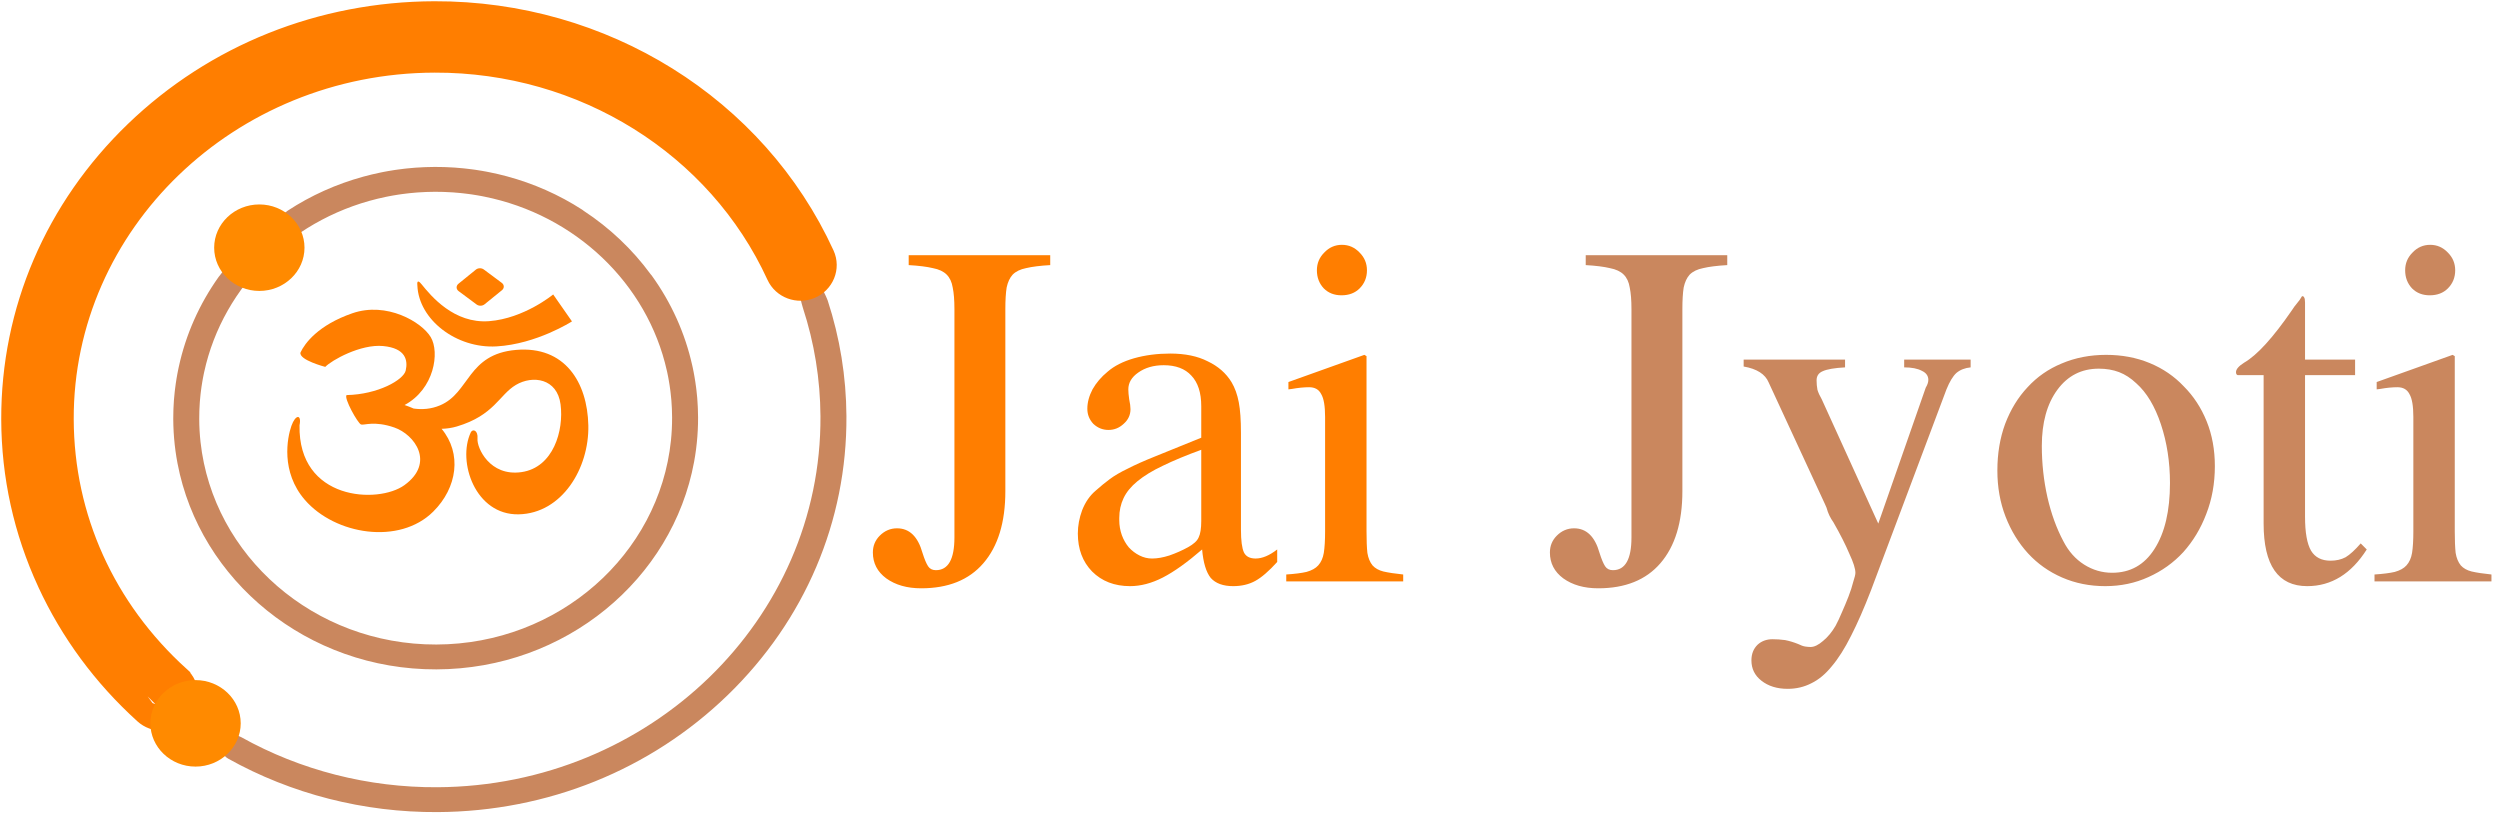
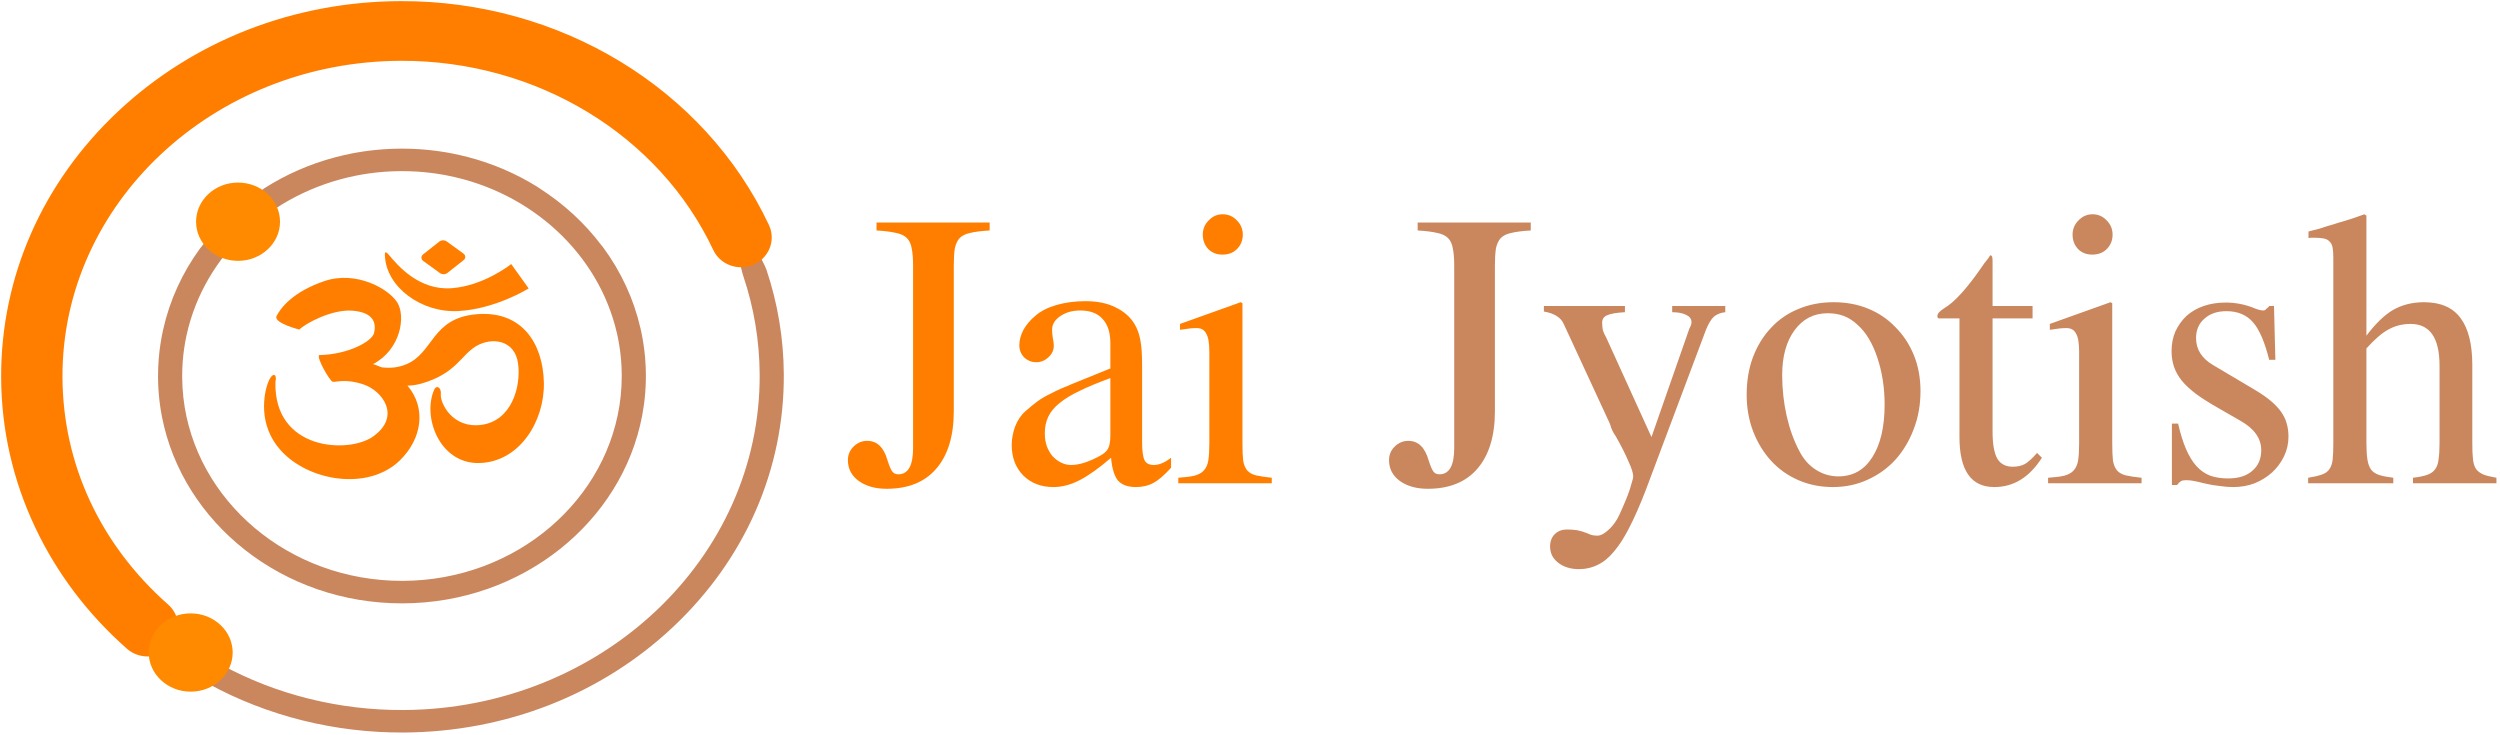
- <svg xmlns="http://www.w3.org/2000/svg" width="215" height="70" viewBox="0 0 215 70" fill="none">
-   <path d="M37.639 69.84C31.296 69.877 25.064 68.287 19.617 65.24C19.084 64.942 18.905 64.288 19.216 63.778C19.527 63.268 20.211 63.096 20.744 63.394C25.845 66.247 31.683 67.737 37.626 67.702C55.893 67.595 70.667 53.28 70.56 35.792C70.541 32.614 70.033 29.481 69.05 26.479C68.865 25.915 67.849 21.751 68.437 21.574C69.026 21.397 70.997 25.275 71.181 25.839C72.23 29.044 72.773 32.388 72.793 35.779C72.849 44.821 69.222 53.344 62.582 59.778C55.943 66.211 47.084 69.785 37.639 69.84Z" fill="#CA875E" />
-   <path d="M4.194 50.043L4.194 50.043C2.161 45.633 1.122 40.931 1.107 36.073C1.077 26.75 4.844 17.978 11.694 11.379C18.543 4.782 27.66 1.137 37.357 1.108C51.815 1.064 64.941 9.227 70.772 21.95L70.772 21.95C71.267 23.03 70.735 24.252 69.676 24.697L69.676 24.697C68.639 25.133 67.392 24.698 66.909 23.642C61.777 12.445 50.192 5.207 37.37 5.246C19.615 5.3 5.287 19.164 5.34 36.06C5.367 44.535 8.92 52.416 15.367 58.259L15.367 58.26C16.235 59.046 16.276 60.38 15.45 61.215L4.194 50.043ZM4.194 50.043C6.158 54.301 8.95 58.087 12.489 61.294M4.194 50.043L12.489 61.294M12.489 61.294C12.902 61.669 13.424 61.847 13.934 61.846M12.489 61.294L13.934 61.846M13.934 61.846C14.477 61.844 15.032 61.638 15.45 61.215L13.934 61.846Z" fill="#FF7E00" stroke="#FF7E00" stroke-width="2" />
-   <path d="M60.017 35.167C60.015 35.101 60.012 35.035 60.009 34.97C59.999 34.759 59.986 34.549 59.97 34.339C59.967 34.305 59.966 34.27 59.963 34.236C59.944 34.011 59.921 33.787 59.895 33.564C59.885 33.476 59.874 33.388 59.862 33.3C59.843 33.147 59.821 32.995 59.798 32.844C59.776 32.699 59.753 32.555 59.728 32.411C59.705 32.278 59.682 32.146 59.656 32.014C59.631 31.882 59.604 31.751 59.576 31.62C59.561 31.549 59.545 31.479 59.529 31.409C58.913 28.655 57.74 26.038 56.044 23.689C56.015 23.649 55.983 23.612 55.949 23.577C54.389 21.449 52.438 19.602 50.198 18.131C50.16 18.099 50.121 18.068 50.078 18.04C48.07 16.742 45.878 15.778 43.579 15.16C43.575 15.159 43.571 15.158 43.567 15.157C43.083 15.027 42.594 14.913 42.101 14.815C42.011 14.797 41.92 14.779 41.829 14.761C41.701 14.738 41.574 14.714 41.446 14.692C41.257 14.66 41.068 14.63 40.878 14.602C40.776 14.588 40.675 14.575 40.574 14.561C40.411 14.54 40.249 14.52 40.086 14.502C39.998 14.492 39.911 14.482 39.824 14.474C39.59 14.45 39.355 14.43 39.12 14.413C39.08 14.411 39.041 14.409 39.001 14.406C38.787 14.393 38.573 14.382 38.358 14.374C38.289 14.371 38.221 14.369 38.152 14.367C37.902 14.36 37.651 14.355 37.4 14.356V14.356L37.398 14.356C37.146 14.357 36.896 14.363 36.646 14.372C36.577 14.374 36.508 14.377 36.44 14.38C36.225 14.389 36.01 14.401 35.797 14.416C35.758 14.419 35.718 14.421 35.678 14.424C35.443 14.441 35.209 14.464 34.975 14.488C34.887 14.498 34.8 14.508 34.713 14.518C34.55 14.537 34.388 14.558 34.225 14.581C34.124 14.594 34.023 14.608 33.922 14.623C33.732 14.652 33.542 14.684 33.354 14.717C33.226 14.739 33.099 14.764 32.972 14.788C32.881 14.806 32.79 14.824 32.7 14.843C32.207 14.945 31.72 15.062 31.236 15.194C31.232 15.195 31.228 15.197 31.224 15.198C28.928 15.829 26.743 16.807 24.743 18.117C24.7 18.145 24.661 18.176 24.624 18.209C22.393 19.693 20.454 21.552 18.907 23.689C18.874 23.725 18.842 23.762 18.813 23.803C17.132 26.162 15.975 28.785 15.377 31.544C15.362 31.614 15.346 31.684 15.332 31.754C15.304 31.886 15.278 32.017 15.254 32.149C15.229 32.281 15.207 32.413 15.184 32.546C15.16 32.69 15.138 32.835 15.117 32.98C15.095 33.131 15.074 33.283 15.056 33.436C15.045 33.524 15.034 33.612 15.025 33.7C15 33.924 14.978 34.147 14.961 34.373C14.958 34.407 14.957 34.442 14.954 34.476C14.94 34.685 14.928 34.896 14.919 35.107C14.917 35.173 14.914 35.238 14.912 35.304C14.905 35.545 14.9 35.787 14.9 36.031C14.901 36.217 14.904 36.402 14.91 36.587C14.921 36.957 14.941 37.325 14.972 37.69C15.033 38.42 15.131 39.141 15.266 39.849C17.187 49.941 26.453 57.601 37.535 57.567C48.618 57.534 57.836 49.818 59.693 39.714C59.823 39.005 59.917 38.284 59.973 37.553C60.001 37.188 60.02 36.82 60.029 36.45C60.033 36.265 60.035 36.079 60.034 35.893C60.033 35.65 60.027 35.408 60.017 35.167ZM33.184 16.931C33.259 16.915 33.334 16.9 33.408 16.886C33.527 16.862 33.646 16.84 33.766 16.819C33.923 16.791 34.081 16.765 34.239 16.741C34.344 16.725 34.449 16.71 34.554 16.695C34.697 16.676 34.839 16.657 34.983 16.641C35.063 16.631 35.143 16.622 35.224 16.613C35.434 16.591 35.644 16.571 35.855 16.555C35.892 16.553 35.929 16.551 35.966 16.548C36.157 16.535 36.349 16.524 36.541 16.516C36.603 16.513 36.665 16.511 36.727 16.508C36.953 16.501 37.178 16.495 37.405 16.494V16.494L37.406 16.494C37.633 16.494 37.858 16.498 38.084 16.504C38.146 16.506 38.208 16.508 38.27 16.511C38.462 16.518 38.654 16.527 38.846 16.54C38.883 16.542 38.92 16.543 38.957 16.546C39.168 16.56 39.378 16.579 39.588 16.6C39.669 16.608 39.749 16.617 39.829 16.626C39.973 16.642 40.116 16.66 40.258 16.678C40.363 16.692 40.468 16.706 40.573 16.721C40.731 16.745 40.889 16.77 41.047 16.797C41.167 16.817 41.286 16.839 41.405 16.861C41.48 16.875 41.555 16.89 41.629 16.905C49.47 18.472 55.671 24.377 57.349 31.876C57.361 31.931 57.374 31.986 57.386 32.042C57.412 32.164 57.437 32.287 57.461 32.41C57.482 32.519 57.502 32.629 57.52 32.738C57.545 32.878 57.568 33.02 57.589 33.161C57.609 33.294 57.628 33.427 57.645 33.56C57.656 33.641 57.666 33.723 57.675 33.804C57.698 34.004 57.719 34.205 57.736 34.406C57.739 34.438 57.74 34.47 57.743 34.502C57.757 34.69 57.769 34.879 57.778 35.068C57.78 35.127 57.783 35.186 57.785 35.246C57.794 35.464 57.8 35.681 57.8 35.9C57.802 36.571 57.769 37.234 57.701 37.888C56.689 47.695 48.039 55.397 37.528 55.429C27.017 55.461 18.319 47.812 17.245 38.011C17.173 37.358 17.136 36.694 17.134 36.024C17.133 35.805 17.137 35.587 17.144 35.37C17.146 35.31 17.148 35.251 17.151 35.191C17.159 35.002 17.169 34.814 17.182 34.626C17.185 34.593 17.186 34.561 17.188 34.529C17.203 34.328 17.223 34.127 17.245 33.927C17.254 33.845 17.264 33.764 17.274 33.683C17.29 33.549 17.308 33.416 17.327 33.283C17.348 33.142 17.37 33.002 17.393 32.861C17.412 32.752 17.43 32.642 17.451 32.532C17.474 32.409 17.498 32.286 17.524 32.163C17.535 32.108 17.547 32.052 17.559 31.997C19.19 24.488 25.354 18.545 33.184 16.931Z" fill="#CA875E" />
-   <path d="M22.303 17.582C20.161 17.582 18.418 19.251 18.418 21.301C18.418 23.352 20.161 25.02 22.303 25.02C24.445 25.02 26.187 23.352 26.187 21.301C26.187 19.251 24.445 17.582 22.303 17.582Z" fill="#FF8A00" />
-   <path d="M16.816 58.488C14.674 58.488 12.932 60.157 12.932 62.207C12.932 64.258 14.674 65.927 16.816 65.927C18.958 65.927 20.701 64.258 20.701 62.207C20.701 60.157 18.958 58.488 16.816 58.488Z" fill="#FF8A00" />
-   <path d="M42.702 29.79C46.154 29.592 49.189 27.64 49.189 27.64L47.573 25.323C47.573 25.323 45.08 27.39 42.062 27.62C39.046 27.851 37.062 25.448 36.271 24.466C36.104 24.259 35.828 23.971 35.894 24.557C36.012 27.494 39.251 29.987 42.702 29.79Z" fill="#FF7E00" />
-   <path d="M40.987 26.186C41.184 26.332 41.481 26.326 41.671 26.172L43.169 24.956C43.271 24.873 43.327 24.758 43.325 24.639C43.322 24.519 43.261 24.407 43.155 24.328L41.606 23.175C41.41 23.029 41.113 23.035 40.922 23.19L39.425 24.405C39.323 24.488 39.266 24.604 39.268 24.723C39.271 24.842 39.333 24.955 39.438 25.034L40.987 26.186Z" fill="#FF7E00" />
-   <path d="M44.383 30.092C40.179 30.453 40.413 33.78 37.844 34.86C37.06 35.19 36.306 35.234 35.573 35.135C35.326 35.026 35.068 34.924 34.794 34.832C37.355 33.456 37.827 30.298 37.043 28.991C36.259 27.684 33.252 25.921 30.304 26.94C27.356 27.96 26.203 29.535 25.841 30.318C25.693 30.96 27.973 31.552 27.973 31.552C28.502 30.993 31.009 29.573 32.956 29.76C34.904 29.948 35.089 30.994 34.891 31.865C34.708 32.673 32.506 33.922 29.808 33.977C29.543 34.211 30.778 36.421 31.05 36.507C31.322 36.593 32.176 36.164 33.917 36.767C35.658 37.37 37.438 39.797 34.78 41.722C32.526 43.355 25.63 43.053 25.76 36.571C25.955 35.609 25.415 35.62 25.059 36.631C24.703 37.642 24.125 40.575 26.222 42.995C28.825 45.998 34.351 46.887 37.258 43.998C39.335 41.935 39.738 38.999 37.978 36.878C38.412 36.867 38.852 36.806 39.286 36.677C42.506 35.72 42.927 33.955 44.367 33.103C45.806 32.252 47.918 32.529 48.209 34.782C48.499 37.018 47.597 40.202 44.852 40.601C42.107 41 41 38.49 41.065 37.736C41.13 36.982 40.641 36.855 40.486 37.187C39.305 39.717 40.883 44.31 44.606 44.233C48.33 44.156 50.676 40.274 50.597 36.581C50.517 32.886 48.587 29.731 44.383 30.092Z" fill="#FF7E00" />
-   <path d="M86.46 42.244C86.46 44.916 85.829 46.982 84.567 48.441C83.33 49.876 81.549 50.594 79.224 50.594C78.011 50.594 77.009 50.309 76.218 49.74C75.451 49.171 75.067 48.429 75.067 47.514C75.067 46.945 75.265 46.462 75.661 46.066C76.082 45.646 76.576 45.435 77.145 45.435C78.209 45.435 78.939 46.141 79.335 47.551C79.508 48.095 79.669 48.478 79.817 48.701C79.966 48.924 80.189 49.035 80.485 49.035C81.549 49.035 82.081 48.095 82.081 46.215V26.584C82.081 25.817 82.032 25.199 81.933 24.729C81.858 24.259 81.685 23.887 81.413 23.615C81.141 23.343 80.745 23.158 80.226 23.059C79.706 22.935 79.013 22.848 78.147 22.799V21.945H90.319V22.799C89.454 22.848 88.761 22.935 88.241 23.059C87.746 23.158 87.363 23.343 87.091 23.615C86.843 23.887 86.67 24.259 86.571 24.729C86.497 25.199 86.46 25.817 86.46 26.584V42.244ZM106.722 45.547C106.722 46.487 106.808 47.143 106.981 47.514C107.155 47.86 107.489 48.033 107.983 48.033C108.552 48.033 109.171 47.773 109.839 47.254V48.33C109.121 49.122 108.491 49.666 107.946 49.963C107.402 50.26 106.771 50.408 106.054 50.408C105.188 50.408 104.545 50.173 104.124 49.703C103.728 49.208 103.481 48.392 103.382 47.254C102.095 48.367 100.97 49.171 100.005 49.666C99.04 50.161 98.1 50.408 97.185 50.408C95.849 50.408 94.76 49.988 93.919 49.147C93.103 48.305 92.694 47.217 92.694 45.881C92.694 45.213 92.818 44.545 93.065 43.877C93.338 43.184 93.721 42.628 94.216 42.207C94.661 41.811 95.069 41.477 95.44 41.205C95.836 40.908 96.343 40.611 96.962 40.315C97.58 39.993 98.384 39.634 99.374 39.238C100.364 38.842 101.675 38.31 103.308 37.643V34.934C103.308 33.771 103.023 32.893 102.454 32.299C101.91 31.705 101.118 31.408 100.079 31.408C99.213 31.408 98.483 31.619 97.89 32.039C97.321 32.435 97.036 32.917 97.036 33.486C97.036 33.709 97.061 33.993 97.11 34.34C97.185 34.686 97.222 34.971 97.222 35.193C97.222 35.688 97.024 36.109 96.628 36.455C96.257 36.801 95.824 36.975 95.329 36.975C94.834 36.975 94.401 36.801 94.03 36.455C93.684 36.084 93.511 35.651 93.511 35.156C93.511 34.612 93.659 34.055 93.956 33.486C94.278 32.917 94.711 32.41 95.255 31.965C95.824 31.47 96.579 31.087 97.519 30.814C98.483 30.542 99.522 30.406 100.636 30.406C101.922 30.406 102.998 30.629 103.864 31.074C104.755 31.495 105.435 32.089 105.905 32.855C106.202 33.35 106.412 33.932 106.536 34.6C106.66 35.243 106.722 36.121 106.722 37.234V45.547ZM103.308 38.682C102.021 39.152 100.92 39.609 100.005 40.055C99.114 40.475 98.384 40.921 97.815 41.391C97.271 41.836 96.875 42.318 96.628 42.838C96.38 43.357 96.257 43.926 96.257 44.545V44.73C96.257 45.176 96.331 45.609 96.48 46.029C96.628 46.425 96.826 46.772 97.073 47.068C97.345 47.365 97.655 47.6 98.001 47.773C98.347 47.947 98.706 48.033 99.077 48.033C99.522 48.033 100.017 47.947 100.562 47.773C101.131 47.575 101.662 47.34 102.157 47.068C102.652 46.796 102.961 46.512 103.085 46.215C103.233 45.918 103.308 45.448 103.308 44.805V38.682ZM117.521 30.629V45.695C117.521 46.462 117.545 47.081 117.595 47.551C117.669 47.996 117.817 48.355 118.04 48.627C118.263 48.874 118.572 49.047 118.968 49.147C119.388 49.245 119.957 49.332 120.675 49.406V50H110.618V49.406C111.36 49.357 111.942 49.283 112.362 49.184C112.808 49.06 113.142 48.874 113.364 48.627C113.612 48.355 113.772 47.996 113.847 47.551C113.921 47.081 113.958 46.462 113.958 45.695V35.861C113.958 34.921 113.847 34.266 113.624 33.895C113.426 33.499 113.08 33.301 112.585 33.301C112.387 33.301 112.152 33.313 111.88 33.338C111.632 33.363 111.373 33.4 111.101 33.449L110.804 33.486V32.855L117.335 30.518L117.521 30.629ZM115.405 21.055C115.999 21.055 116.506 21.277 116.927 21.723C117.347 22.143 117.558 22.65 117.558 23.244C117.558 23.863 117.347 24.382 116.927 24.803C116.531 25.199 116.011 25.396 115.368 25.396C114.75 25.396 114.243 25.199 113.847 24.803C113.451 24.382 113.253 23.863 113.253 23.244C113.253 22.65 113.463 22.143 113.884 21.723C114.304 21.277 114.812 21.055 115.405 21.055Z" fill="#FF7E00" />
-   <path d="M144.685 42.244C144.685 44.916 144.054 46.982 142.792 48.441C141.555 49.876 139.774 50.594 137.448 50.594C136.236 50.594 135.234 50.309 134.442 49.74C133.675 49.171 133.292 48.429 133.292 47.514C133.292 46.945 133.49 46.462 133.886 46.066C134.306 45.646 134.801 45.435 135.37 45.435C136.434 45.435 137.164 46.141 137.56 47.551C137.733 48.095 137.894 48.478 138.042 48.701C138.19 48.924 138.413 49.035 138.71 49.035C139.774 49.035 140.306 48.095 140.306 46.215V26.584C140.306 25.817 140.256 25.199 140.157 24.729C140.083 24.259 139.91 23.887 139.638 23.615C139.366 23.343 138.97 23.158 138.45 23.059C137.931 22.935 137.238 22.848 136.372 22.799V21.945H148.544V22.799C147.678 22.848 146.985 22.935 146.466 23.059C145.971 23.158 145.588 23.343 145.315 23.615C145.068 23.887 144.895 24.259 144.796 24.729C144.722 25.199 144.685 25.817 144.685 26.584V42.244ZM169.474 31.594C168.979 31.643 168.571 31.804 168.249 32.076C167.952 32.348 167.668 32.818 167.396 33.486L160.901 50.779C160.308 52.313 159.739 53.612 159.194 54.676C158.65 55.764 158.093 56.643 157.524 57.31C156.98 57.978 156.399 58.461 155.78 58.758C155.162 59.079 154.481 59.24 153.739 59.24C152.824 59.24 152.069 59.005 151.476 58.535C150.907 58.09 150.622 57.508 150.622 56.791C150.622 56.247 150.795 55.801 151.142 55.455C151.488 55.133 151.921 54.973 152.44 54.973C152.787 54.973 153.146 54.997 153.517 55.047C153.888 55.121 154.259 55.232 154.63 55.381C154.877 55.505 155.088 55.579 155.261 55.603C155.434 55.628 155.582 55.641 155.706 55.641C156.028 55.641 156.386 55.467 156.782 55.121C157.178 54.8 157.537 54.367 157.858 53.822C158.032 53.501 158.217 53.105 158.415 52.635C158.613 52.19 158.799 51.744 158.972 51.299C159.145 50.853 159.281 50.433 159.38 50.037C159.504 49.666 159.565 49.406 159.565 49.258C159.565 48.911 159.392 48.367 159.046 47.625C158.724 46.858 158.267 45.955 157.673 44.916C157.549 44.743 157.438 44.557 157.339 44.359C157.24 44.161 157.153 43.926 157.079 43.654L156.931 43.32L152.106 32.893C151.81 32.175 151.092 31.717 149.954 31.52V30.926H158.675V31.594C157.759 31.643 157.116 31.755 156.745 31.928C156.399 32.076 156.226 32.336 156.226 32.707C156.226 32.979 156.25 33.251 156.3 33.523C156.374 33.771 156.498 34.043 156.671 34.34L161.532 45.027L165.614 33.338C165.763 33.09 165.837 32.868 165.837 32.67C165.837 32.324 165.651 32.064 165.28 31.891C164.909 31.693 164.402 31.594 163.759 31.594V30.926H169.474V31.594ZM181.126 30.518C182.487 30.518 183.736 30.753 184.874 31.223C186.012 31.693 186.989 32.361 187.806 33.227C188.647 34.068 189.302 35.07 189.772 36.232C190.243 37.395 190.478 38.682 190.478 40.092C190.478 41.576 190.23 42.949 189.735 44.211C189.265 45.448 188.61 46.536 187.769 47.477C186.927 48.392 185.925 49.109 184.763 49.629C183.625 50.148 182.388 50.408 181.052 50.408C179.716 50.408 178.479 50.161 177.341 49.666C176.203 49.171 175.226 48.478 174.409 47.588C173.593 46.697 172.95 45.646 172.479 44.434C172.009 43.221 171.774 41.898 171.774 40.463C171.774 39.003 171.997 37.667 172.442 36.455C172.912 35.218 173.556 34.167 174.372 33.301C175.188 32.41 176.166 31.73 177.304 31.26C178.466 30.765 179.741 30.518 181.126 30.518ZM180.495 31.705C179.011 31.705 177.823 32.311 176.933 33.523C176.042 34.736 175.597 36.344 175.597 38.348C175.597 39.857 175.757 41.329 176.079 42.764C176.401 44.174 176.858 45.435 177.452 46.549C177.897 47.415 178.491 48.083 179.233 48.553C179.976 49.023 180.78 49.258 181.646 49.258C183.204 49.258 184.416 48.578 185.282 47.217C186.173 45.831 186.618 43.939 186.618 41.539C186.618 39.733 186.358 38.051 185.839 36.492C185.319 34.934 184.614 33.758 183.724 32.967C183.254 32.522 182.759 32.2 182.239 32.002C181.72 31.804 181.138 31.705 180.495 31.705ZM202.538 32.262H198.233V44.434C198.233 45.794 198.407 46.772 198.753 47.365C199.099 47.934 199.656 48.219 200.423 48.219C200.918 48.219 201.351 48.12 201.722 47.922C202.093 47.699 202.526 47.303 203.021 46.734L203.54 47.254C202.204 49.357 200.497 50.408 198.419 50.408C195.92 50.408 194.671 48.615 194.671 45.027V32.262H192.444C192.345 32.237 192.296 32.15 192.296 32.002C192.296 31.755 192.531 31.482 193.001 31.186C194.114 30.542 195.487 29.033 197.12 26.658C197.244 26.46 197.38 26.275 197.528 26.102C197.701 25.904 197.85 25.693 197.974 25.471C198.073 25.471 198.134 25.508 198.159 25.582C198.209 25.656 198.233 25.805 198.233 26.027V30.926H202.538V32.262ZM211.11 30.629V45.695C211.11 46.462 211.135 47.081 211.185 47.551C211.259 47.996 211.407 48.355 211.63 48.627C211.853 48.874 212.162 49.047 212.558 49.147C212.978 49.245 213.547 49.332 214.265 49.406V50H204.208V49.406C204.95 49.357 205.532 49.283 205.952 49.184C206.397 49.06 206.731 48.874 206.954 48.627C207.201 48.355 207.362 47.996 207.437 47.551C207.511 47.081 207.548 46.462 207.548 45.695V35.861C207.548 34.921 207.437 34.266 207.214 33.895C207.016 33.499 206.67 33.301 206.175 33.301C205.977 33.301 205.742 33.313 205.47 33.338C205.222 33.363 204.963 33.4 204.69 33.449L204.394 33.486V32.855L210.925 30.518L211.11 30.629ZM208.995 21.055C209.589 21.055 210.096 21.277 210.517 21.723C210.937 22.143 211.147 22.65 211.147 23.244C211.147 23.863 210.937 24.382 210.517 24.803C210.121 25.199 209.601 25.396 208.958 25.396C208.34 25.396 207.832 25.199 207.437 24.803C207.041 24.382 206.843 23.863 206.843 23.244C206.843 22.65 207.053 22.143 207.474 21.723C207.894 21.277 208.401 21.055 208.995 21.055Z" fill="#CA875E" />
+ <svg xmlns="http://www.w3.org/2000/svg" width="269" height="79" viewBox="0 0 269 79" fill="none">
+   <path d="M43.452 78.819C36.074 78.861 28.826 77.06 22.49 73.61C21.871 73.273 21.662 72.531 22.024 71.954C22.386 71.377 23.182 71.183 23.801 71.519C29.734 74.75 36.524 76.437 43.437 76.398C64.681 76.277 81.864 60.068 81.74 40.265C81.718 36.667 81.127 33.119 79.984 29.719C79.769 29.081 78.586 24.366 79.271 24.166C79.956 23.965 82.248 28.357 82.462 28.995C83.683 32.624 84.314 36.411 84.338 40.25C84.402 50.49 80.184 60.141 72.462 67.425C64.739 74.71 54.437 78.757 43.452 78.819Z" fill="#CA875E" />
+   <path d="M4.705 56.355L4.705 56.356C6.981 61.162 10.218 65.434 14.319 69.053C14.768 69.449 15.332 69.636 15.88 69.634C16.463 69.632 17.062 69.417 17.518 68.968C18.427 68.073 18.381 66.636 17.427 65.795L17.427 65.795C9.898 59.151 5.753 50.194 5.722 40.568C5.66 21.382 22.377 5.604 43.137 5.543C58.125 5.499 71.655 13.737 77.645 26.46C78.178 27.592 79.53 28.037 80.64 27.582L80.64 27.582C81.781 27.115 82.386 25.81 81.833 24.636L81.833 24.636C75.072 10.275 59.863 1.072 43.123 1.122C31.894 1.155 21.334 5.264 13.398 12.707C5.46 20.152 1.09 30.053 1.124 40.582C1.142 46.069 2.348 51.377 4.705 56.355Z" fill="#FF7E00" stroke="#FF7E00" stroke-width="2" />
+   <path d="M69.478 39.557C69.475 39.483 69.472 39.408 69.468 39.334C69.457 39.095 69.442 38.857 69.423 38.62C69.42 38.581 69.418 38.542 69.415 38.503C69.393 38.248 69.366 37.995 69.336 37.742C69.324 37.642 69.311 37.543 69.298 37.443C69.275 37.27 69.25 37.098 69.223 36.927C69.198 36.763 69.171 36.599 69.142 36.436C69.115 36.286 69.088 36.136 69.058 35.987C69.029 35.838 68.997 35.689 68.965 35.54C68.947 35.461 68.929 35.382 68.91 35.302C68.194 32.183 66.83 29.221 64.857 26.561C64.823 26.515 64.786 26.473 64.746 26.433C62.931 24.023 60.663 21.932 58.057 20.267C58.014 20.23 57.968 20.195 57.918 20.164C55.582 18.694 53.033 17.602 50.36 16.903C50.355 16.901 50.35 16.9 50.345 16.899C49.782 16.752 49.214 16.622 48.64 16.511C48.535 16.491 48.429 16.47 48.323 16.451C48.175 16.424 48.027 16.397 47.878 16.372C47.659 16.336 47.439 16.302 47.217 16.271C47.1 16.254 46.982 16.239 46.864 16.224C46.675 16.2 46.486 16.177 46.296 16.157C46.194 16.146 46.093 16.135 45.991 16.125C45.719 16.099 45.447 16.075 45.172 16.057C45.126 16.053 45.081 16.052 45.034 16.049C44.786 16.033 44.537 16.021 44.287 16.012C44.207 16.009 44.127 16.007 44.047 16.005C43.756 15.996 43.465 15.991 43.172 15.992V15.992L43.17 15.992C42.877 15.993 42.586 16 42.295 16.01C42.215 16.012 42.136 16.015 42.056 16.019C41.806 16.029 41.556 16.043 41.308 16.06C41.262 16.063 41.216 16.065 41.17 16.068C40.896 16.088 40.624 16.114 40.352 16.142C40.25 16.152 40.149 16.163 40.047 16.175C39.858 16.197 39.669 16.221 39.48 16.246C39.362 16.262 39.245 16.277 39.127 16.294C38.906 16.327 38.686 16.363 38.467 16.4C38.318 16.426 38.17 16.453 38.022 16.481C37.916 16.501 37.811 16.522 37.706 16.543C37.133 16.658 36.566 16.791 36.004 16.941C35.999 16.942 35.994 16.944 35.989 16.945C33.32 17.66 30.778 18.767 28.451 20.251C28.402 20.282 28.357 20.317 28.313 20.354C25.718 22.035 23.464 24.14 21.664 26.56C21.625 26.6 21.588 26.642 21.555 26.688C19.599 29.36 18.254 32.331 17.558 35.454C17.541 35.533 17.523 35.612 17.506 35.692C17.474 35.841 17.444 35.99 17.415 36.14C17.386 36.289 17.36 36.439 17.334 36.589C17.306 36.752 17.28 36.916 17.256 37.08C17.23 37.252 17.206 37.424 17.185 37.597C17.172 37.697 17.16 37.796 17.149 37.896C17.12 38.149 17.095 38.402 17.075 38.657C17.072 38.696 17.07 38.735 17.067 38.775C17.05 39.011 17.037 39.25 17.027 39.489C17.023 39.563 17.021 39.638 17.018 39.712C17.009 39.985 17.003 40.259 17.004 40.535C17.005 40.745 17.009 40.956 17.015 41.165C17.028 41.584 17.052 42 17.087 42.414C17.158 43.241 17.273 44.056 17.429 44.858C19.664 56.286 30.441 64.96 43.331 64.922C56.22 64.884 66.941 56.147 69.101 44.706C69.252 43.903 69.362 43.087 69.427 42.259C69.46 41.846 69.481 41.429 69.491 41.01C69.496 40.801 69.498 40.59 69.498 40.38C69.496 40.104 69.489 39.831 69.478 39.557ZM38.27 18.907C38.356 18.89 38.443 18.872 38.53 18.856C38.668 18.83 38.807 18.804 38.946 18.78C39.129 18.749 39.312 18.719 39.497 18.692C39.618 18.674 39.74 18.657 39.862 18.641C40.028 18.619 40.194 18.598 40.361 18.579C40.454 18.568 40.548 18.558 40.642 18.548C40.885 18.523 41.13 18.5 41.375 18.482C41.418 18.479 41.461 18.477 41.504 18.474C41.727 18.459 41.95 18.447 42.174 18.437C42.246 18.434 42.318 18.431 42.39 18.429C42.652 18.42 42.915 18.414 43.178 18.413V18.413L43.18 18.413C43.443 18.412 43.706 18.417 43.968 18.424C44.04 18.426 44.112 18.429 44.184 18.431C44.408 18.439 44.631 18.45 44.854 18.464C44.897 18.467 44.94 18.468 44.983 18.471C45.228 18.488 45.473 18.509 45.717 18.533C45.811 18.542 45.905 18.552 45.998 18.562C46.165 18.58 46.331 18.6 46.497 18.621C46.619 18.637 46.741 18.653 46.863 18.67C47.047 18.697 47.231 18.725 47.414 18.755C47.554 18.778 47.692 18.803 47.831 18.828C47.918 18.845 48.005 18.861 48.092 18.878C57.21 20.653 64.423 27.339 66.375 35.83C66.389 35.893 66.404 35.955 66.418 36.018C66.448 36.157 66.477 36.296 66.505 36.436C66.529 36.559 66.552 36.683 66.574 36.806C66.603 36.966 66.629 37.126 66.654 37.286C66.677 37.436 66.699 37.587 66.719 37.738C66.731 37.83 66.743 37.922 66.754 38.014C66.781 38.241 66.806 38.468 66.825 38.696C66.828 38.732 66.83 38.768 66.833 38.804C66.85 39.017 66.863 39.231 66.873 39.445C66.876 39.512 66.88 39.579 66.882 39.647C66.892 39.893 66.899 40.14 66.9 40.387C66.902 41.147 66.863 41.898 66.785 42.638C65.607 53.744 55.547 62.465 43.322 62.501C31.097 62.537 20.981 53.875 19.731 42.777C19.648 42.037 19.604 41.286 19.602 40.527C19.601 40.279 19.606 40.032 19.614 39.786C19.616 39.718 19.619 39.651 19.622 39.584C19.631 39.37 19.643 39.157 19.658 38.944C19.661 38.907 19.662 38.871 19.665 38.835C19.683 38.607 19.706 38.379 19.732 38.152C19.742 38.06 19.753 37.968 19.765 37.876C19.784 37.725 19.805 37.574 19.827 37.423C19.851 37.264 19.876 37.105 19.904 36.946C19.925 36.822 19.947 36.697 19.971 36.573C19.997 36.434 20.026 36.294 20.055 36.155C20.069 36.092 20.083 36.03 20.097 35.967C21.994 27.464 29.162 20.735 38.27 18.907Z" fill="#CA875E" />
+   <path d="M25.613 19.645C23.122 19.645 21.096 21.534 21.096 23.856C21.096 26.178 23.122 28.067 25.613 28.067C28.105 28.067 30.131 26.178 30.131 23.856C30.131 21.534 28.105 19.645 25.613 19.645Z" fill="#FF8A00" />
+   <path d="M20.518 66C18.027 66 16 67.889 16 70.211C16 72.533 18.027 74.423 20.518 74.423C23.009 74.423 25.036 72.533 25.036 70.211C25.036 67.889 23.009 66 20.518 66Z" fill="#FF8A00" />
+   <path d="M49.339 33.468C53.354 33.244 56.884 31.034 56.884 31.034L55.005 28.41C55.005 28.41 52.105 30.75 48.594 31.011C45.087 31.272 42.779 28.551 41.859 27.439C41.665 27.205 41.344 26.879 41.421 27.543C41.557 30.868 45.325 33.691 49.339 33.468Z" fill="#FF7E00" />
+   <path d="M47.344 29.387C47.573 29.553 47.919 29.546 48.139 29.371L49.881 27.994C50 27.9 50.066 27.77 50.063 27.635C50.06 27.5 49.989 27.372 49.866 27.283L48.064 25.978C47.836 25.812 47.49 25.819 47.269 25.994L45.527 27.37C45.408 27.465 45.342 27.595 45.345 27.73C45.348 27.865 45.42 27.993 45.543 28.082L47.344 29.387Z" fill="#FF7E00" />
+   <path d="M51.294 33.809C46.405 34.218 46.677 37.986 43.689 39.209C42.777 39.582 41.901 39.632 41.048 39.52C40.761 39.397 40.461 39.282 40.141 39.178C43.121 37.619 43.669 34.043 42.758 32.563C41.846 31.083 38.348 29.087 34.92 30.241C31.491 31.395 30.149 33.179 29.73 34.066C29.557 34.793 32.209 35.462 32.209 35.462C32.823 34.83 35.739 33.221 38.004 33.434C40.27 33.646 40.484 34.831 40.255 35.817C40.042 36.733 37.481 38.146 34.342 38.209C34.034 38.474 35.471 40.977 35.787 41.074C36.103 41.171 37.097 40.685 39.122 41.368C41.147 42.05 43.216 44.799 40.125 46.979C37.504 48.828 29.483 48.486 29.635 41.146C29.862 40.056 29.234 40.07 28.82 41.215C28.405 42.359 27.734 45.68 30.172 48.42C33.199 51.821 39.626 52.828 43.008 49.556C45.423 47.22 45.892 43.896 43.845 41.494C44.35 41.481 44.861 41.413 45.367 41.266C49.111 40.183 49.601 38.183 51.275 37.22C52.95 36.256 55.406 36.57 55.745 39.12C56.081 41.653 55.032 45.257 51.84 45.709C48.647 46.161 47.36 43.319 47.435 42.466C47.511 41.612 46.942 41.468 46.762 41.844C45.388 44.709 47.223 49.91 51.554 49.822C55.885 49.735 58.614 45.34 58.521 41.157C58.429 36.974 56.184 33.401 51.294 33.809Z" fill="#FF7E00" />
+   <path d="M102.627 44.244C102.627 46.916 101.996 48.982 100.734 50.441C99.497 51.876 97.716 52.594 95.391 52.594C94.178 52.594 93.176 52.309 92.385 51.74C91.618 51.171 91.234 50.429 91.234 49.514C91.234 48.945 91.432 48.462 91.828 48.066C92.249 47.646 92.743 47.435 93.312 47.435C94.376 47.435 95.106 48.141 95.502 49.551C95.675 50.095 95.836 50.478 95.984 50.701C96.133 50.924 96.356 51.035 96.652 51.035C97.716 51.035 98.248 50.095 98.248 48.215V28.584C98.248 27.817 98.199 27.199 98.1 26.729C98.025 26.259 97.852 25.887 97.58 25.615C97.308 25.343 96.912 25.158 96.393 25.059C95.873 24.935 95.18 24.848 94.314 24.799V23.945H106.486V24.799C105.62 24.848 104.928 24.935 104.408 25.059C103.913 25.158 103.53 25.343 103.258 25.615C103.01 25.887 102.837 26.259 102.738 26.729C102.664 27.199 102.627 27.817 102.627 28.584V44.244ZM122.889 47.547C122.889 48.487 122.975 49.143 123.148 49.514C123.322 49.86 123.656 50.033 124.15 50.033C124.719 50.033 125.338 49.773 126.006 49.254V50.33C125.288 51.122 124.658 51.666 124.113 51.963C123.569 52.26 122.938 52.408 122.221 52.408C121.355 52.408 120.712 52.173 120.291 51.703C119.895 51.208 119.648 50.392 119.549 49.254C118.262 50.367 117.137 51.171 116.172 51.666C115.207 52.161 114.267 52.408 113.352 52.408C112.016 52.408 110.927 51.988 110.086 51.147C109.27 50.305 108.861 49.217 108.861 47.881C108.861 47.213 108.985 46.545 109.232 45.877C109.505 45.184 109.888 44.628 110.383 44.207C110.828 43.811 111.236 43.477 111.607 43.205C112.003 42.908 112.51 42.611 113.129 42.315C113.747 41.993 114.551 41.634 115.541 41.238C116.531 40.842 117.842 40.31 119.475 39.643V36.934C119.475 35.771 119.19 34.893 118.621 34.299C118.077 33.705 117.285 33.408 116.246 33.408C115.38 33.408 114.65 33.618 114.057 34.039C113.488 34.435 113.203 34.917 113.203 35.486C113.203 35.709 113.228 35.993 113.277 36.34C113.352 36.686 113.389 36.971 113.389 37.193C113.389 37.688 113.191 38.109 112.795 38.455C112.424 38.801 111.991 38.975 111.496 38.975C111.001 38.975 110.568 38.801 110.197 38.455C109.851 38.084 109.678 37.651 109.678 37.156C109.678 36.612 109.826 36.055 110.123 35.486C110.445 34.917 110.878 34.41 111.422 33.965C111.991 33.47 112.745 33.087 113.686 32.815C114.65 32.542 115.689 32.406 116.803 32.406C118.089 32.406 119.165 32.629 120.031 33.074C120.922 33.495 121.602 34.089 122.072 34.855C122.369 35.35 122.579 35.932 122.703 36.6C122.827 37.243 122.889 38.121 122.889 39.234V47.547ZM119.475 40.682C118.188 41.152 117.087 41.609 116.172 42.055C115.281 42.475 114.551 42.921 113.982 43.391C113.438 43.836 113.042 44.318 112.795 44.838C112.548 45.357 112.424 45.926 112.424 46.545V46.73C112.424 47.176 112.498 47.609 112.646 48.029C112.795 48.425 112.993 48.772 113.24 49.068C113.512 49.365 113.822 49.6 114.168 49.773C114.514 49.947 114.873 50.033 115.244 50.033C115.689 50.033 116.184 49.947 116.729 49.773C117.298 49.575 117.829 49.34 118.324 49.068C118.819 48.796 119.128 48.512 119.252 48.215C119.4 47.918 119.475 47.448 119.475 46.805V40.682ZM133.688 32.629V47.695C133.688 48.462 133.712 49.081 133.762 49.551C133.836 49.996 133.984 50.355 134.207 50.627C134.43 50.874 134.739 51.047 135.135 51.147C135.555 51.245 136.124 51.332 136.842 51.406V52H126.785V51.406C127.527 51.357 128.109 51.283 128.529 51.184C128.975 51.06 129.309 50.874 129.531 50.627C129.779 50.355 129.939 49.996 130.014 49.551C130.088 49.081 130.125 48.462 130.125 47.695V37.861C130.125 36.921 130.014 36.266 129.791 35.895C129.593 35.499 129.247 35.301 128.752 35.301C128.554 35.301 128.319 35.313 128.047 35.338C127.799 35.363 127.54 35.4 127.268 35.449L126.971 35.486V34.855L133.502 32.518L133.688 32.629ZM131.572 23.055C132.166 23.055 132.673 23.277 133.094 23.723C133.514 24.143 133.725 24.65 133.725 25.244C133.725 25.863 133.514 26.382 133.094 26.803C132.698 27.199 132.178 27.396 131.535 27.396C130.917 27.396 130.41 27.199 130.014 26.803C129.618 26.382 129.42 25.863 129.42 25.244C129.42 24.65 129.63 24.143 130.051 23.723C130.471 23.277 130.979 23.055 131.572 23.055Z" fill="#FF7E00" />
+   <path d="M160.852 44.244C160.852 46.916 160.221 48.982 158.959 50.441C157.722 51.876 155.941 52.594 153.615 52.594C152.403 52.594 151.401 52.309 150.609 51.74C149.842 51.171 149.459 50.429 149.459 49.514C149.459 48.945 149.657 48.462 150.053 48.066C150.473 47.646 150.968 47.435 151.537 47.435C152.601 47.435 153.331 48.141 153.727 49.551C153.9 50.095 154.061 50.478 154.209 50.701C154.357 50.924 154.58 51.035 154.877 51.035C155.941 51.035 156.473 50.095 156.473 48.215V28.584C156.473 27.817 156.423 27.199 156.324 26.729C156.25 26.259 156.077 25.887 155.805 25.615C155.533 25.343 155.137 25.158 154.617 25.059C154.098 24.935 153.405 24.848 152.539 24.799V23.945H164.711V24.799C163.845 24.848 163.152 24.935 162.633 25.059C162.138 25.158 161.755 25.343 161.482 25.615C161.235 25.887 161.062 26.259 160.963 26.729C160.889 27.199 160.852 27.817 160.852 28.584V44.244ZM185.641 33.594C185.146 33.643 184.738 33.804 184.416 34.076C184.119 34.348 183.835 34.818 183.562 35.486L177.068 52.779C176.475 54.313 175.906 55.612 175.361 56.676C174.817 57.764 174.26 58.643 173.691 59.31C173.147 59.978 172.566 60.461 171.947 60.758C171.329 61.079 170.648 61.24 169.906 61.24C168.991 61.24 168.236 61.005 167.643 60.535C167.074 60.09 166.789 59.508 166.789 58.791C166.789 58.247 166.962 57.801 167.309 57.455C167.655 57.133 168.088 56.973 168.607 56.973C168.954 56.973 169.312 56.997 169.684 57.047C170.055 57.121 170.426 57.232 170.797 57.381C171.044 57.505 171.255 57.579 171.428 57.603C171.601 57.628 171.749 57.641 171.873 57.641C172.195 57.641 172.553 57.467 172.949 57.121C173.345 56.8 173.704 56.367 174.025 55.822C174.199 55.501 174.384 55.105 174.582 54.635C174.78 54.19 174.965 53.744 175.139 53.299C175.312 52.853 175.448 52.433 175.547 52.037C175.671 51.666 175.732 51.406 175.732 51.258C175.732 50.911 175.559 50.367 175.213 49.625C174.891 48.858 174.434 47.955 173.84 46.916C173.716 46.743 173.605 46.557 173.506 46.359C173.407 46.161 173.32 45.926 173.246 45.654L173.098 45.32L168.273 34.893C167.977 34.175 167.259 33.717 166.121 33.52V32.926H174.842V33.594C173.926 33.643 173.283 33.755 172.912 33.928C172.566 34.076 172.393 34.336 172.393 34.707C172.393 34.979 172.417 35.251 172.467 35.523C172.541 35.771 172.665 36.043 172.838 36.34L177.699 47.027L181.781 35.338C181.93 35.09 182.004 34.868 182.004 34.67C182.004 34.324 181.818 34.064 181.447 33.891C181.076 33.693 180.569 33.594 179.926 33.594V32.926H185.641V33.594ZM197.293 32.518C198.654 32.518 199.903 32.753 201.041 33.223C202.179 33.693 203.156 34.361 203.973 35.227C204.814 36.068 205.469 37.07 205.939 38.232C206.41 39.395 206.645 40.682 206.645 42.092C206.645 43.576 206.397 44.949 205.902 46.211C205.432 47.448 204.777 48.536 203.936 49.477C203.094 50.392 202.092 51.109 200.93 51.629C199.792 52.148 198.555 52.408 197.219 52.408C195.883 52.408 194.646 52.161 193.508 51.666C192.37 51.171 191.393 50.478 190.576 49.588C189.76 48.697 189.117 47.646 188.646 46.434C188.176 45.221 187.941 43.898 187.941 42.463C187.941 41.003 188.164 39.667 188.609 38.455C189.079 37.218 189.723 36.167 190.539 35.301C191.355 34.41 192.333 33.73 193.471 33.26C194.633 32.765 195.908 32.518 197.293 32.518ZM196.662 33.705C195.178 33.705 193.99 34.311 193.1 35.523C192.209 36.736 191.764 38.344 191.764 40.348C191.764 41.857 191.924 43.329 192.246 44.764C192.568 46.174 193.025 47.435 193.619 48.549C194.064 49.415 194.658 50.083 195.4 50.553C196.143 51.023 196.947 51.258 197.812 51.258C199.371 51.258 200.583 50.578 201.449 49.217C202.34 47.831 202.785 45.939 202.785 43.539C202.785 41.733 202.525 40.051 202.006 38.492C201.486 36.934 200.781 35.758 199.891 34.967C199.421 34.522 198.926 34.2 198.406 34.002C197.887 33.804 197.305 33.705 196.662 33.705ZM218.705 34.262H214.4V46.434C214.4 47.794 214.574 48.772 214.92 49.365C215.266 49.934 215.823 50.219 216.59 50.219C217.085 50.219 217.518 50.12 217.889 49.922C218.26 49.699 218.693 49.303 219.188 48.734L219.707 49.254C218.371 51.357 216.664 52.408 214.586 52.408C212.087 52.408 210.838 50.615 210.838 47.027V34.262H208.611C208.512 34.237 208.463 34.15 208.463 34.002C208.463 33.755 208.698 33.482 209.168 33.185C210.281 32.542 211.654 31.033 213.287 28.658C213.411 28.46 213.547 28.275 213.695 28.102C213.868 27.904 214.017 27.693 214.141 27.471C214.24 27.471 214.301 27.508 214.326 27.582C214.376 27.656 214.4 27.805 214.4 28.027V32.926H218.705V34.262ZM227.277 32.629V47.695C227.277 48.462 227.302 49.081 227.352 49.551C227.426 49.996 227.574 50.355 227.797 50.627C228.02 50.874 228.329 51.047 228.725 51.147C229.145 51.245 229.714 51.332 230.432 51.406V52H220.375V51.406C221.117 51.357 221.699 51.283 222.119 51.184C222.564 51.06 222.898 50.874 223.121 50.627C223.368 50.355 223.529 49.996 223.604 49.551C223.678 49.081 223.715 48.462 223.715 47.695V37.861C223.715 36.921 223.604 36.266 223.381 35.895C223.183 35.499 222.837 35.301 222.342 35.301C222.144 35.301 221.909 35.313 221.637 35.338C221.389 35.363 221.13 35.4 220.857 35.449L220.561 35.486V34.855L227.092 32.518L227.277 32.629ZM225.162 23.055C225.756 23.055 226.263 23.277 226.684 23.723C227.104 24.143 227.314 24.65 227.314 25.244C227.314 25.863 227.104 26.382 226.684 26.803C226.288 27.199 225.768 27.396 225.125 27.396C224.507 27.396 223.999 27.199 223.604 26.803C223.208 26.382 223.01 25.863 223.01 25.244C223.01 24.65 223.22 24.143 223.641 23.723C224.061 23.277 224.568 23.055 225.162 23.055ZM244.162 38.715C243.692 36.81 243.111 35.462 242.418 34.67C241.725 33.878 240.773 33.482 239.561 33.482C238.571 33.482 237.779 33.755 237.186 34.299C236.592 34.818 236.295 35.511 236.295 36.377C236.295 37.589 236.901 38.554 238.113 39.272L242.678 41.98C243.964 42.747 244.88 43.514 245.424 44.281C245.968 45.023 246.24 45.926 246.24 46.99C246.24 47.732 246.079 48.438 245.758 49.105C245.436 49.773 245.003 50.355 244.459 50.85C243.939 51.32 243.321 51.703 242.604 52C241.886 52.272 241.119 52.408 240.303 52.408C239.857 52.408 239.375 52.371 238.855 52.297C238.336 52.247 237.767 52.148 237.148 52C236.654 51.876 236.27 51.79 235.998 51.74C235.726 51.691 235.466 51.666 235.219 51.666C234.971 51.666 234.786 51.703 234.662 51.777C234.538 51.852 234.402 51.988 234.254 52.185H233.697V45.58H234.365C234.613 46.669 234.897 47.584 235.219 48.326C235.54 49.068 235.911 49.675 236.332 50.145C236.753 50.615 237.247 50.961 237.816 51.184C238.385 51.382 239.029 51.48 239.746 51.48C240.859 51.48 241.725 51.208 242.344 50.664C242.987 50.12 243.309 49.378 243.309 48.438C243.309 47.176 242.566 46.124 241.082 45.283L238.633 43.873C237.717 43.353 236.938 42.859 236.295 42.389C235.676 41.919 235.169 41.449 234.773 40.978C234.378 40.484 234.093 39.977 233.92 39.457C233.747 38.938 233.66 38.381 233.66 37.787C233.66 37.02 233.796 36.315 234.068 35.672C234.365 35.029 234.761 34.472 235.256 34.002C235.775 33.532 236.394 33.173 237.111 32.926C237.829 32.678 238.62 32.555 239.486 32.555C240.476 32.555 241.428 32.728 242.344 33.074C242.863 33.297 243.259 33.408 243.531 33.408C243.63 33.408 243.704 33.383 243.754 33.334C243.803 33.285 243.927 33.173 244.125 33L244.162 32.926H244.682L244.83 38.715H244.162ZM254.627 47.695C254.627 48.413 254.664 49.007 254.738 49.477C254.812 49.922 254.949 50.281 255.146 50.553C255.344 50.8 255.629 50.986 256 51.109C256.396 51.233 256.903 51.332 257.521 51.406V52H248.355V51.406C248.974 51.307 249.456 51.196 249.803 51.072C250.174 50.949 250.446 50.763 250.619 50.516C250.817 50.243 250.941 49.897 250.99 49.477C251.04 49.031 251.064 48.438 251.064 47.695V27.73C251.064 27.285 251.04 26.926 250.99 26.654C250.941 26.357 250.829 26.135 250.656 25.986C250.508 25.813 250.285 25.702 249.988 25.652C249.716 25.603 249.357 25.578 248.912 25.578C248.665 25.578 248.492 25.59 248.393 25.615V24.91L249.543 24.613C250.137 24.415 250.656 24.255 251.102 24.131C251.547 23.982 251.955 23.859 252.326 23.76C252.697 23.636 253.044 23.525 253.365 23.426C253.687 23.302 254.033 23.178 254.404 23.055L254.627 23.203V36.117C255.617 34.806 256.581 33.878 257.521 33.334C258.486 32.79 259.587 32.518 260.824 32.518C262.605 32.518 263.917 33.087 264.758 34.225C265.599 35.363 266.02 37.045 266.02 39.272V47.695C266.02 48.413 266.044 48.994 266.094 49.44C266.143 49.86 266.255 50.206 266.428 50.478C266.626 50.726 266.898 50.924 267.244 51.072C267.59 51.196 268.048 51.307 268.617 51.406V52H259.637V51.406C260.255 51.332 260.75 51.233 261.121 51.109C261.492 50.986 261.777 50.8 261.975 50.553C262.197 50.281 262.333 49.922 262.383 49.477C262.457 49.007 262.494 48.413 262.494 47.695V39.346C262.494 36.352 261.455 34.855 259.377 34.855C258.511 34.855 257.719 35.053 257.002 35.449C256.309 35.82 255.518 36.501 254.627 37.49V47.695Z" fill="#CA875E" />
</svg>
